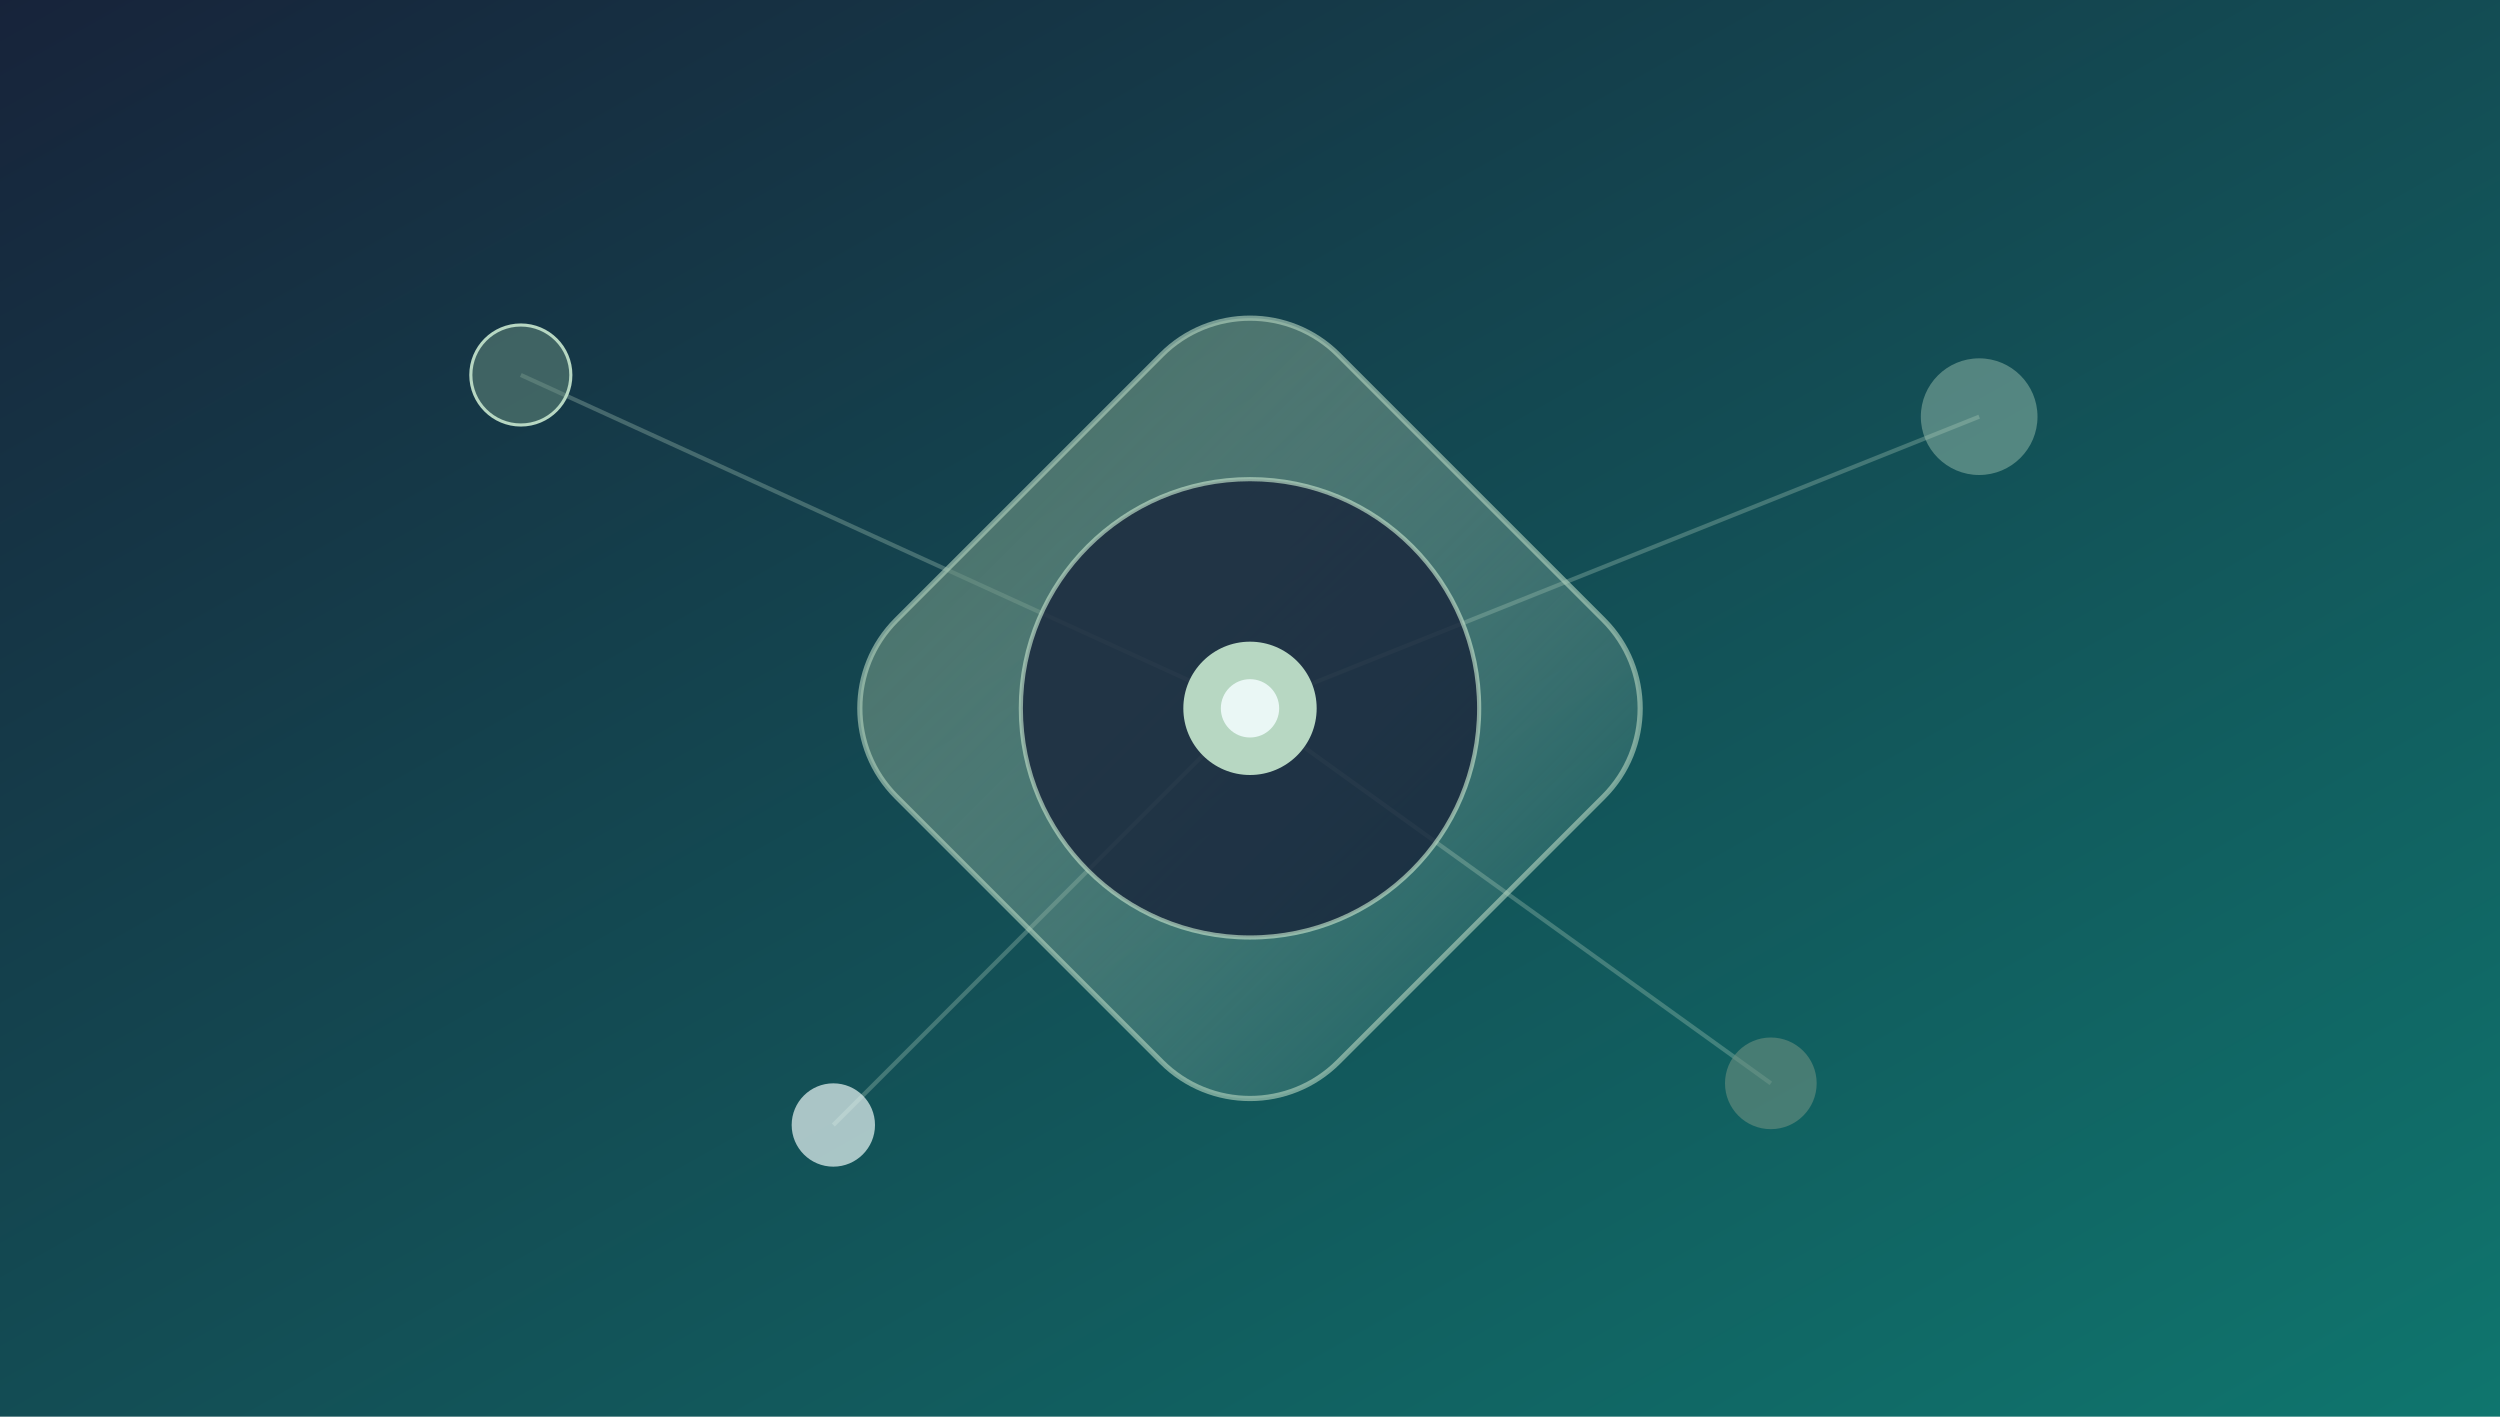
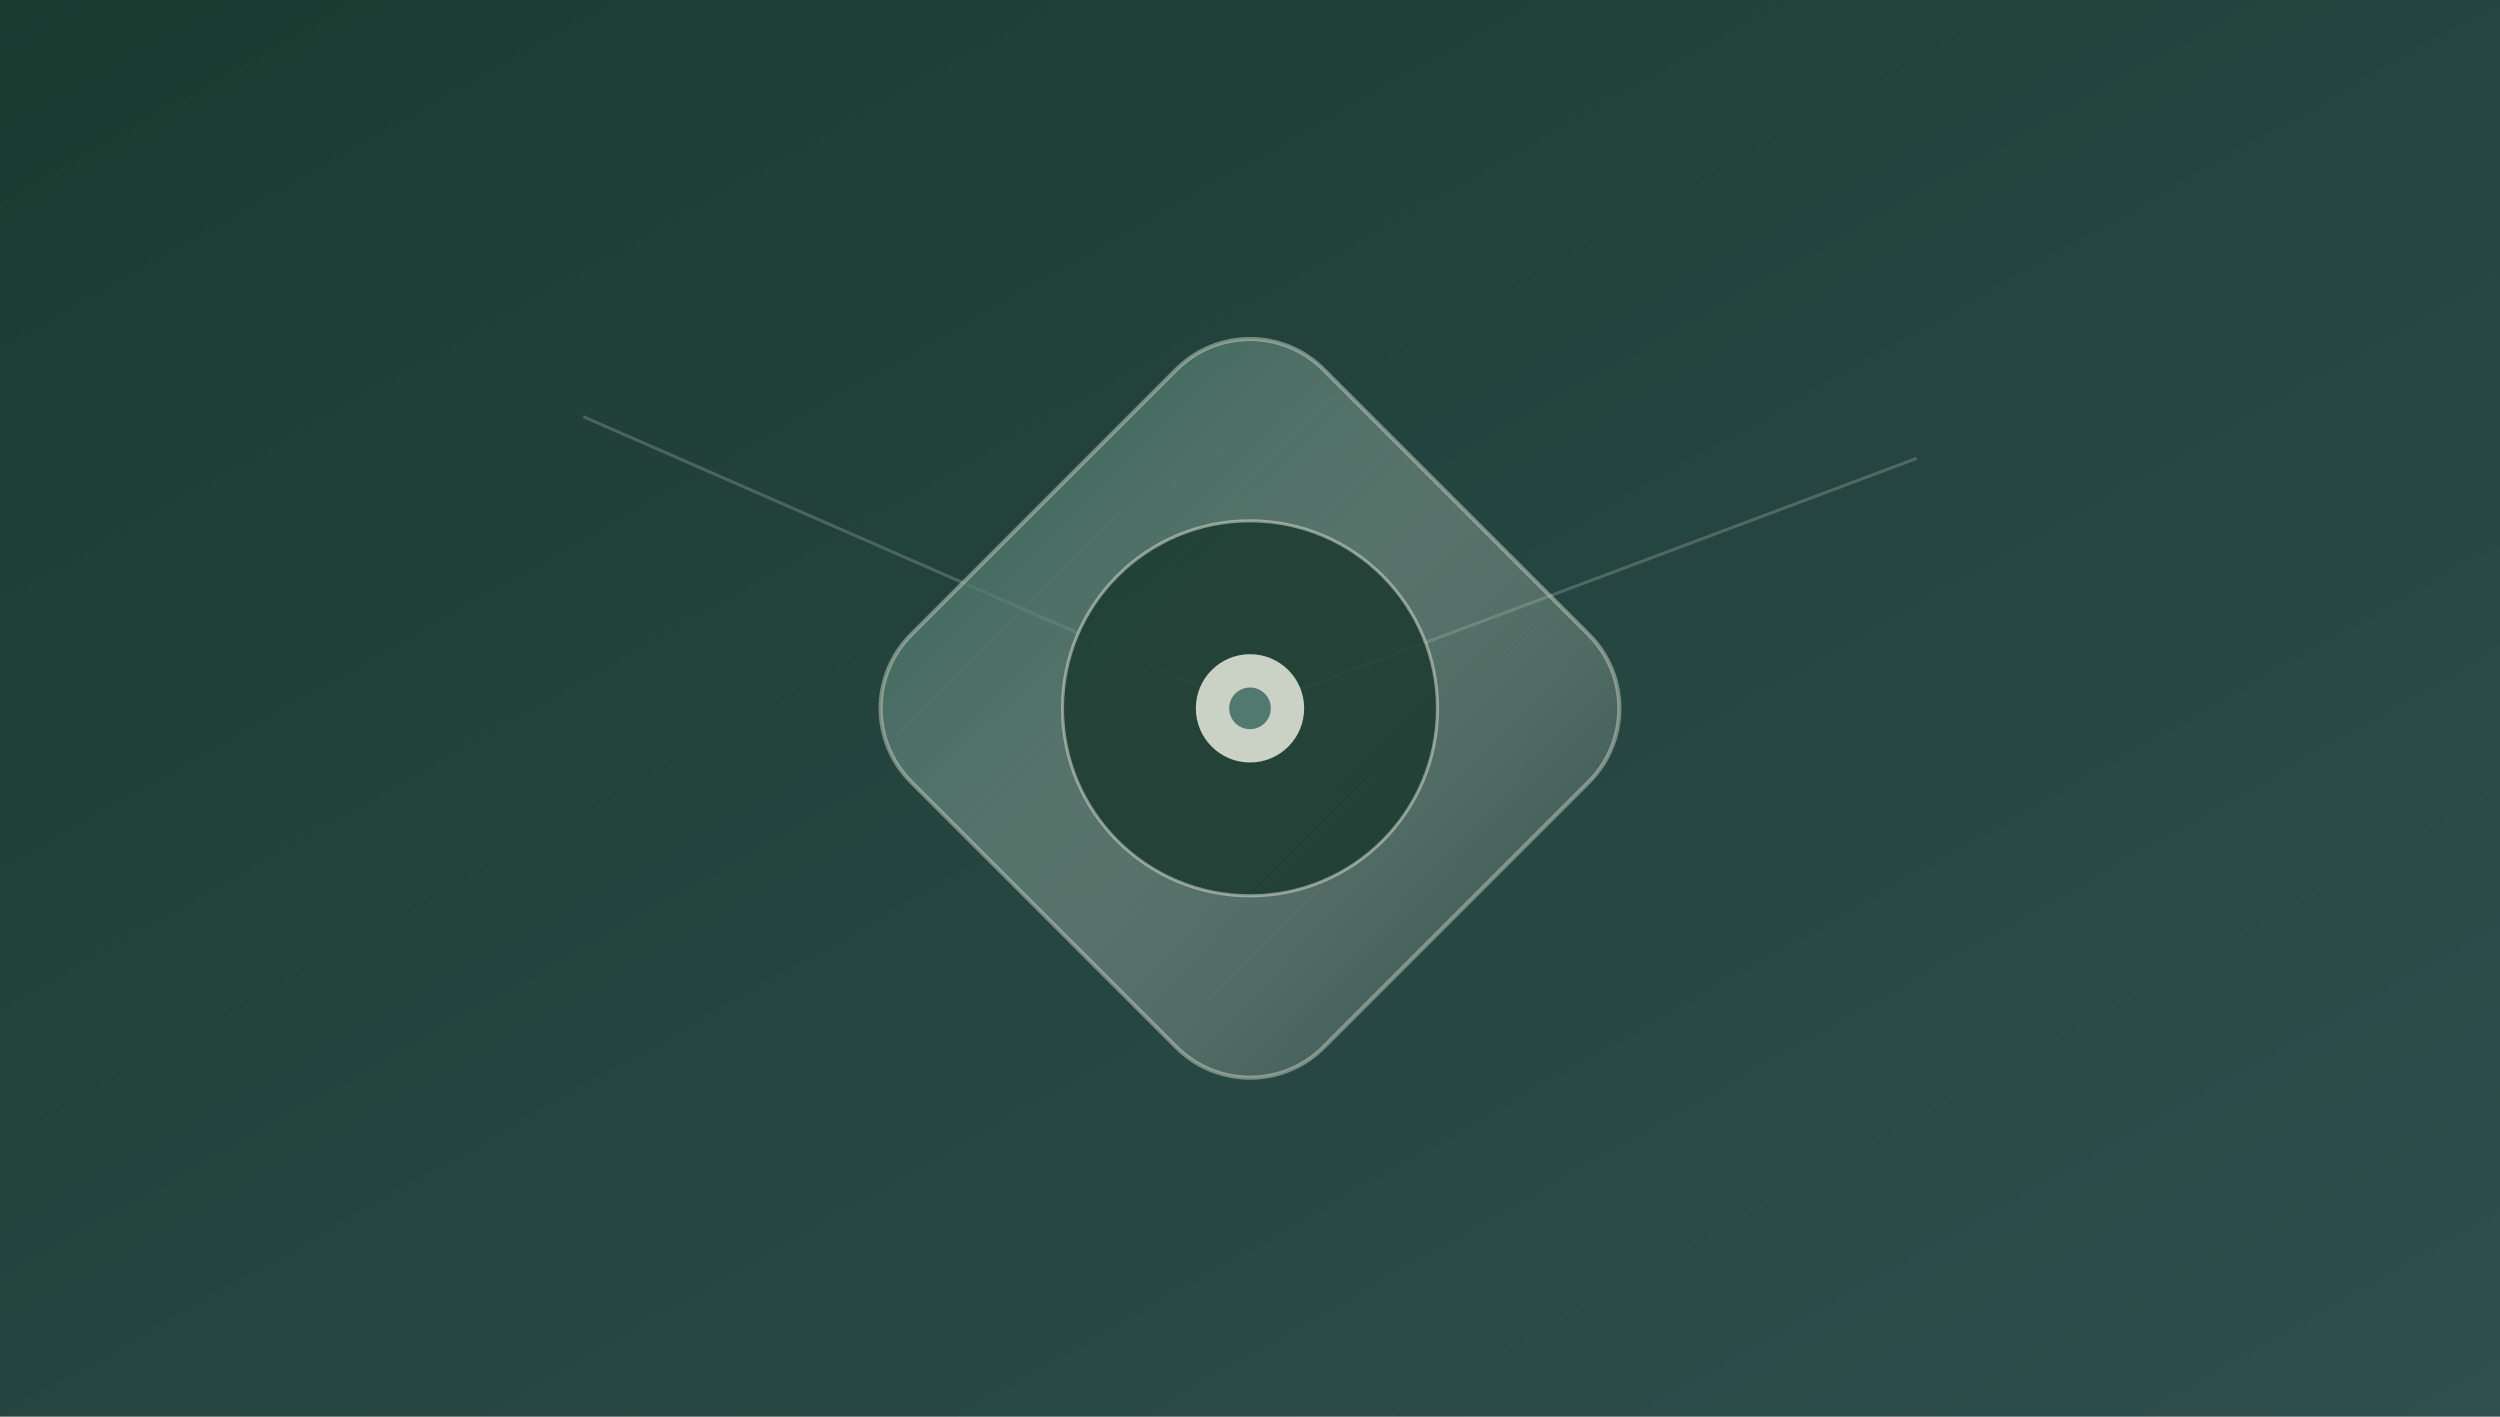
<svg xmlns="http://www.w3.org/2000/svg" viewBox="0 0 1200 680" preserveAspectRatio="xMidYMid slice" width="100%" height="100%">
  <defs>
-     <linearGradient id="g_bg" x1="0%" y1="0%" x2="100%" y2="100%">
-       <stop offset="0%" stop-color="#17233A" />
-       <stop offset="100%" stop-color="#0F766E" />
+     <linearGradient id="gbg" x1="0%" y1="0%" x2="100%" y2="100%">
+       <stop offset="0%" stop-color="#1b3a30" />
+       <stop offset="100%" stop-color="#2f4f4f" />
    </linearGradient>
-     <linearGradient id="g_main" x1="0%" y1="0%" x2="100%" y2="0%">
-       <stop offset="0%" stop-color="#6B9080" stop-opacity="0.65" />
-       <stop offset="100%" stop-color="#B7D7C2" stop-opacity="0.15" />
+     <linearGradient id="gm" x1="0%" y1="0%" x2="100%" y2="0%">
+       <stop offset="0%" stop-color="#52796f" stop-opacity="0.75" />
+       <stop offset="100%" stop-color="#cad2c5" stop-opacity="0.2" />
    </linearGradient>
-     <linearGradient id="g_soft" x1="0%" y1="100%" x2="100%" y2="0%">
-       <stop offset="0%" stop-color="#B7D7C2" stop-opacity="0.4" />
-       <stop offset="100%" stop-color="#6B9080" stop-opacity="0.05" />
+     <linearGradient id="gs" x1="0%" y1="100%" x2="100%" y2="0%">
+       <stop offset="0%" stop-color="#cad2c5" stop-opacity="0.35" />
+       <stop offset="100%" stop-color="#52796f" stop-opacity="0.05" />
    </linearGradient>
  </defs>
-   <rect width="1200" height="680" fill="url(#g_bg)" />
-   <line x1="250" y1="180" x2="600" y2="340" stroke="#B7D7C2" stroke-width="2" stroke-opacity="0.3" />
-   <line x1="950" y1="200" x2="600" y2="340" stroke="#B7D7C2" stroke-width="2" stroke-opacity="0.3" />
-   <line x1="400" y1="540" x2="600" y2="340" stroke="#B7D7C2" stroke-width="2" stroke-opacity="0.3" />
-   <line x1="850" y1="520" x2="600" y2="340" stroke="#B7D7C2" stroke-width="2" stroke-opacity="0.3" />
-   <rect x="450" y="190" width="300" height="300" rx="60" transform="rotate(45 600 340)" fill="url(#g_main)" stroke="#B7D7C2" stroke-width="2.5" stroke-opacity="0.6" />
-   <circle cx="600" cy="340" r="110" fill="#17233A" fill-opacity="0.8" stroke="#B7D7C2" stroke-width="2" stroke-opacity="0.7" />
-   <circle cx="600" cy="340" r="32" fill="#B7D7C2" />
-   <circle cx="600" cy="340" r="14" fill="#EAF7F5" />
-   <circle cx="250" cy="180" r="24" fill="#6B9080" fill-opacity="0.5" stroke="#B7D7C2" stroke-width="1.5" />
-   <circle cx="950" cy="200" r="28" fill="#B7D7C2" fill-opacity="0.4" />
-   <circle cx="400" cy="540" r="20" fill="#EAF7F5" fill-opacity="0.7" />
-   <circle cx="850" cy="520" r="22" fill="#6B9080" fill-opacity="0.6" />
+   <rect width="1200" height="680" fill="url(#gbg)" />
+   <line x1="280" y1="200" x2="600" y2="340" stroke="#cad2c5" stroke-width="1.5" stroke-opacity="0.25" />
+   <line x1="920" y1="220" x2="600" y2="340" stroke="#cad2c5" stroke-width="1.5" stroke-opacity="0.25" />
+   <rect x="460" y="200" width="280" height="280" rx="50" transform="rotate(45 600 340)" fill="url(#gm)" stroke="#cad2c5" stroke-width="2" stroke-opacity="0.5" />
+   <circle cx="600" cy="340" r="90" fill="#1b3a30" fill-opacity="0.85" stroke="#cad2c5" stroke-width="1.5" stroke-opacity="0.6" />
+   <circle cx="600" cy="340" r="26" fill="#cad2c5" />
+   <circle cx="600" cy="340" r="10" fill="#52796f" />
</svg>
